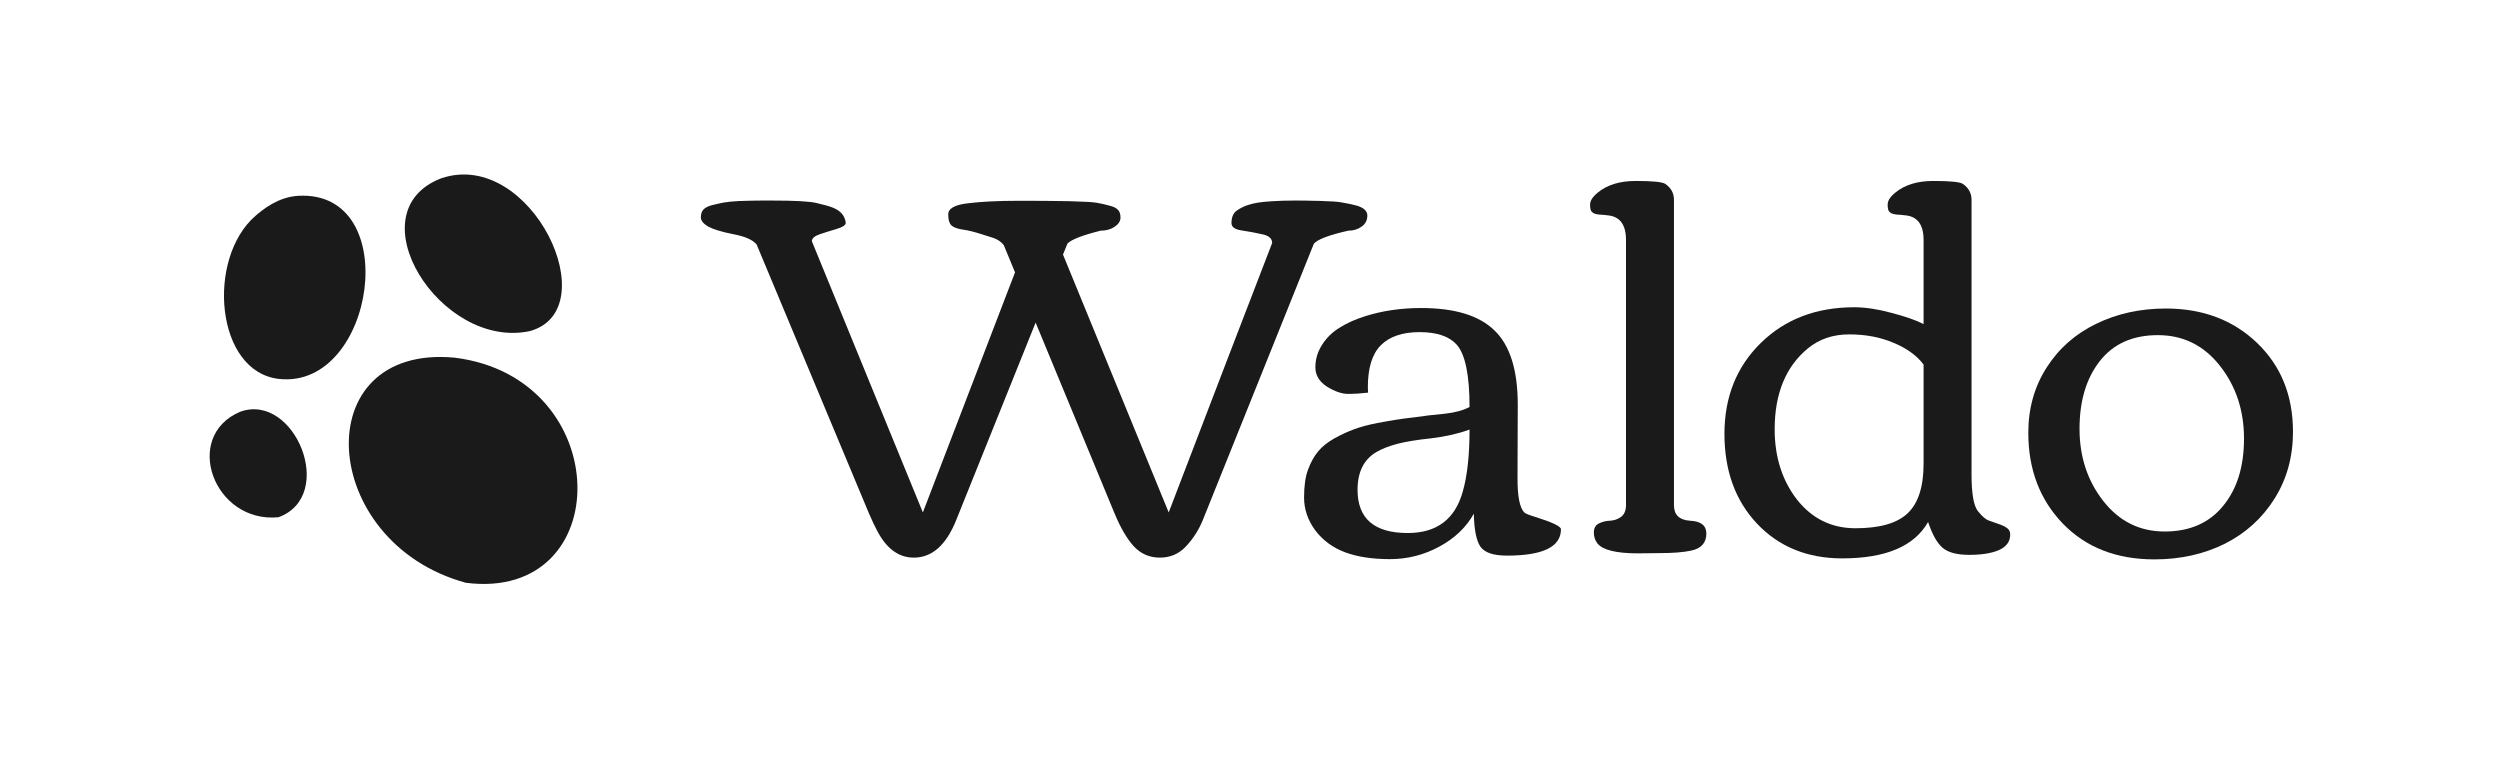
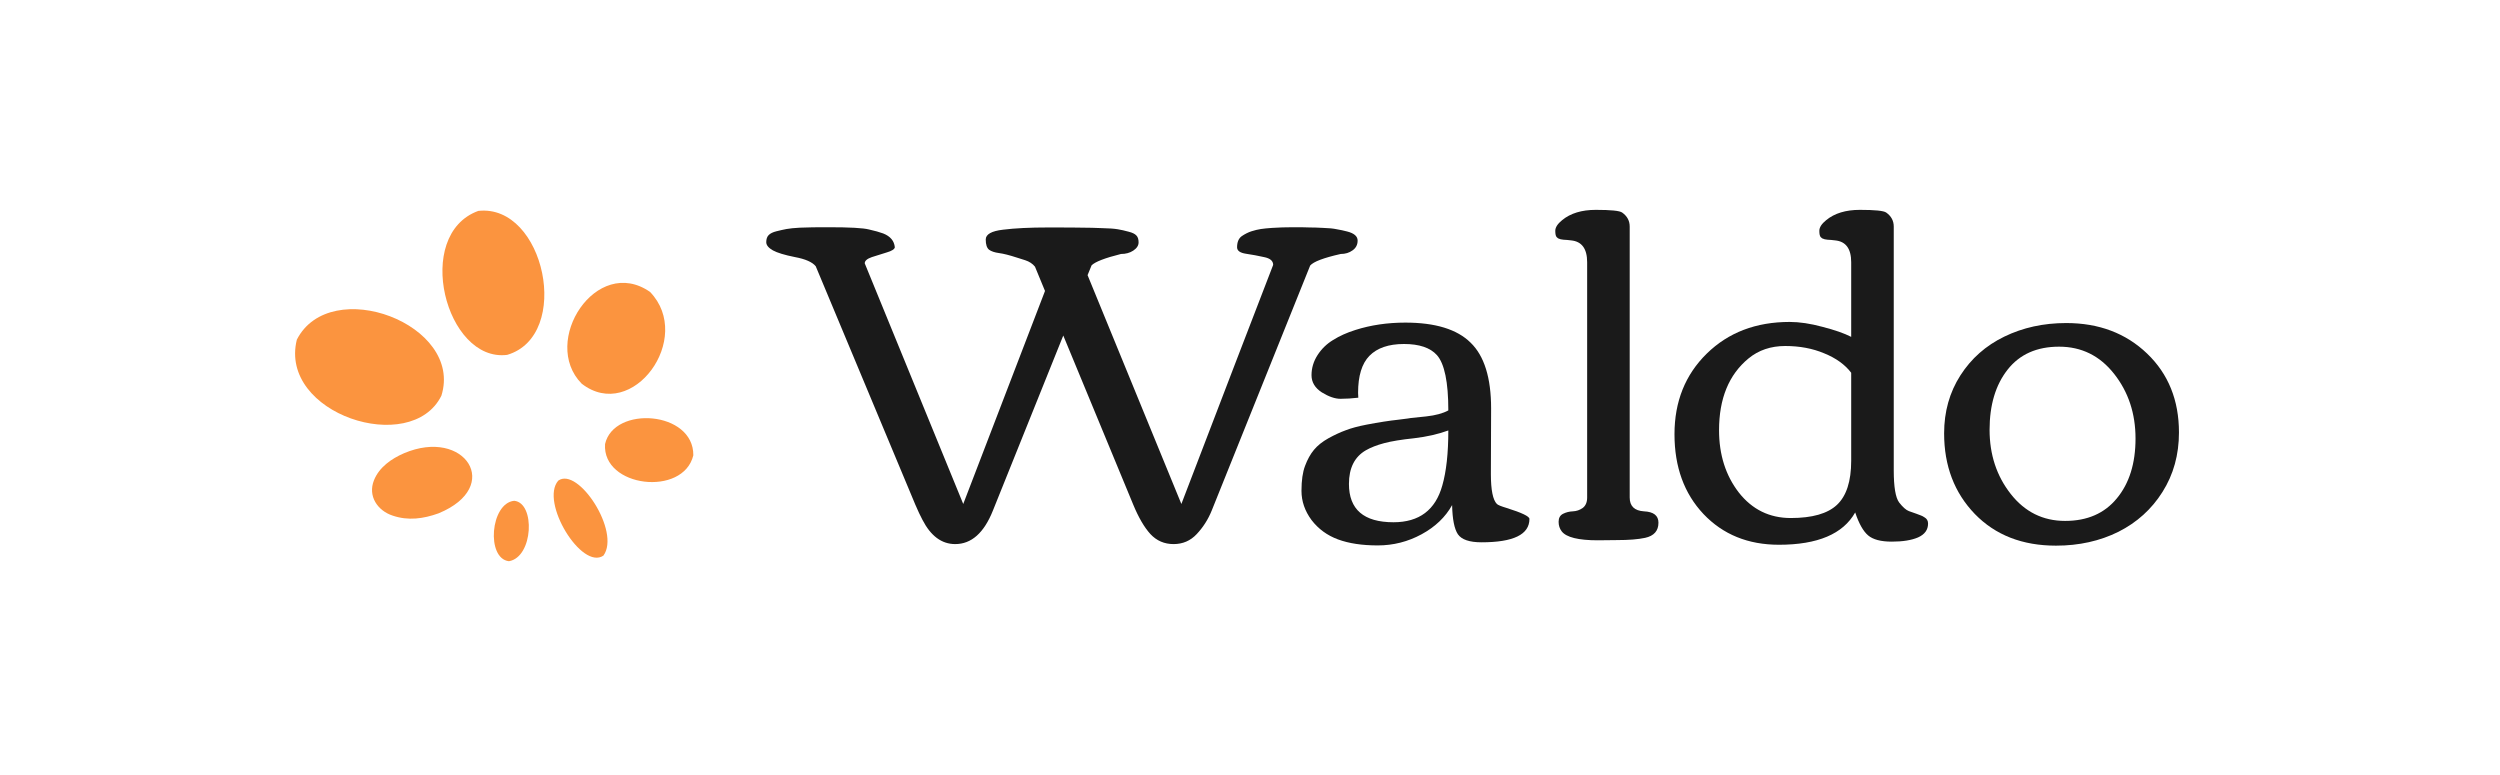
- <svg xmlns="http://www.w3.org/2000/svg" width="525" height="160" viewBox="0 0 525 160" fill="none">
-   <path d="M50.43 86.47C38.236 91.631 44.866 109.925 58.483 108.623C70.792 104.106 61.875 82.318 50.43 86.47Z" fill="#1A1A1A" />
-   <path d="M95.456 75.107C64.219 72.204 66.777 113.912 97.837 122.386C129.542 126.423 129.376 79.303 95.456 75.107Z" fill="#1A1A1A" />
-   <path d="M62.641 41.12C58.389 41.356 55.133 44.039 53.636 45.338C43.298 54.305 45.206 78.155 58.645 79.581C78.789 81.719 84.872 39.885 62.641 41.12Z" fill="#1A1A1A" />
-   <path d="M92.685 37.433C74.243 44.488 92.463 73.464 111.197 69.548C127.61 65.141 111.543 31.072 92.685 37.433Z" fill="#1A1A1A" />
-   <path d="M232.93 43.168C233.809 43.379 234.424 43.678 234.775 44.065C235.127 44.416 235.303 44.961 235.303 45.699C235.303 46.438 234.881 47.088 234.037 47.65C233.229 48.178 232.262 48.441 231.137 48.441C227.34 49.391 225.02 50.287 224.176 51.131L223.227 53.451L245.428 107.609C255.061 82.438 262.303 63.576 267.154 51.025C267.154 50.076 266.434 49.461 264.992 49.18C263.586 48.863 262.162 48.6 260.721 48.389C259.314 48.178 258.611 47.668 258.611 46.859C258.611 45.629 258.98 44.75 259.719 44.223C260.492 43.695 261.266 43.309 262.039 43.062C262.812 42.816 263.551 42.641 264.254 42.535C264.957 42.43 265.836 42.342 266.891 42.272C268.473 42.166 270.125 42.113 271.848 42.113C273.605 42.113 274.924 42.131 275.803 42.166C276.682 42.166 277.754 42.201 279.02 42.272C280.32 42.307 281.375 42.412 282.184 42.588C283.027 42.728 283.854 42.904 284.662 43.115C286.314 43.537 287.141 44.258 287.141 45.277C287.141 46.262 286.736 47.035 285.928 47.598C285.154 48.16 284.223 48.441 283.133 48.441C279.09 49.355 276.682 50.27 275.908 51.184L252.6 109.191C251.756 111.266 250.578 113.111 249.066 114.729C247.59 116.311 245.762 117.102 243.582 117.102C241.402 117.102 239.574 116.311 238.098 114.729C236.656 113.146 235.303 110.826 234.037 107.768L217.479 67.742L200.814 109.191C198.705 114.465 195.734 117.102 191.902 117.102C188.703 117.102 186.119 115.186 184.15 111.354C183.658 110.439 183.096 109.244 182.463 107.768L158.891 51.342C158.082 50.357 156.447 49.637 153.986 49.18C151.525 48.688 149.785 48.16 148.766 47.598C147.711 47 147.184 46.35 147.184 45.647C147.184 44.908 147.377 44.346 147.764 43.959C148.15 43.572 148.766 43.273 149.609 43.062C150.453 42.852 151.244 42.676 151.982 42.535C152.756 42.395 153.811 42.289 155.146 42.219C157.326 42.148 158.961 42.113 160.051 42.113H161.896C166.924 42.113 170.123 42.289 171.494 42.641C172.9 42.957 174.025 43.273 174.869 43.59C176.557 44.258 177.471 45.348 177.611 46.859C177.541 47.316 176.908 47.721 175.713 48.072C174.518 48.424 173.34 48.793 172.18 49.18C171.055 49.566 170.492 50.059 170.492 50.656L193.801 107.609L213.154 57.195L210.781 51.447C210.219 50.744 209.445 50.234 208.461 49.918C207.512 49.602 206.844 49.391 206.457 49.285C204.734 48.723 203.346 48.371 202.291 48.23C201.236 48.09 200.445 47.826 199.918 47.44C199.391 47.018 199.127 46.209 199.127 45.014C199.127 43.783 200.498 43.01 203.24 42.693C206.018 42.342 209.586 42.166 213.945 42.166C218.305 42.166 221.082 42.184 222.277 42.219C223.508 42.219 224.949 42.254 226.602 42.324C228.254 42.359 229.502 42.447 230.346 42.588C231.189 42.728 232.051 42.922 232.93 43.168Z" fill="#1A1A1A" />
-   <path d="M283.082 82.719C281.781 82.719 280.305 82.209 278.652 81.189C277.035 80.135 276.227 78.781 276.227 77.129C276.227 75.441 276.701 73.859 277.65 72.383C278.6 70.906 279.83 69.711 281.342 68.797C282.854 67.848 284.611 67.057 286.615 66.424C290.271 65.264 294.209 64.684 298.428 64.684C305.529 64.684 310.68 66.266 313.879 69.43C317.113 72.559 318.73 77.744 318.73 84.986L318.678 100.543C318.678 104.305 319.152 106.66 320.102 107.609C320.348 107.855 321.121 108.172 322.422 108.559C326.008 109.684 327.801 110.545 327.801 111.143C327.801 114.834 324.021 116.68 316.463 116.68C313.615 116.68 311.752 116.047 310.873 114.781C310.029 113.516 309.572 111.213 309.502 107.873C307.92 110.721 305.512 113.023 302.277 114.781C299.043 116.539 295.58 117.418 291.889 117.418C288.197 117.418 285.068 116.943 282.502 115.994C279.936 115.045 277.844 113.516 276.227 111.406C274.645 109.262 273.854 106.959 273.854 104.498C273.854 102.037 274.135 100.068 274.697 98.592C275.26 97.08 275.963 95.814 276.807 94.795C277.65 93.775 278.793 92.861 280.234 92.053C281.711 91.244 283.082 90.611 284.348 90.154C285.613 89.662 287.248 89.223 289.252 88.836C292.205 88.273 294.684 87.887 296.688 87.676C298.691 87.43 299.729 87.289 299.799 87.254C300.01 87.219 301.205 87.096 303.385 86.885C305.6 86.639 307.34 86.164 308.605 85.461C308.605 78.781 307.709 74.422 305.916 72.383C304.334 70.625 301.732 69.746 298.111 69.746C294.49 69.746 291.766 70.678 289.938 72.541C288.145 74.369 287.248 77.287 287.248 81.295L287.301 82.455C285.824 82.631 284.418 82.719 283.082 82.719ZM308.605 90.207C306.215 91.086 303.508 91.701 300.484 92.053C297.496 92.369 295.141 92.756 293.418 93.213C291.695 93.67 290.254 94.232 289.094 94.9C286.422 96.447 285.086 99.102 285.086 102.863C285.086 108.91 288.602 111.934 295.633 111.934C301.715 111.934 305.564 109.033 307.182 103.232C308.131 99.928 308.605 95.586 308.605 90.207Z" fill="#1A1A1A" />
-   <path d="M348.525 116.152L343.99 116.205C339.385 116.205 336.537 115.502 335.447 114.096C334.955 113.463 334.709 112.707 334.709 111.828C334.709 110.914 335.061 110.281 335.764 109.93C336.467 109.578 337.24 109.385 338.084 109.35C338.928 109.314 339.701 109.051 340.404 108.559C341.107 108.031 341.459 107.205 341.459 106.08V50.393C341.459 47.193 340.193 45.471 337.662 45.225C337.416 45.19 337.1 45.154 336.713 45.119C336.326 45.084 336.045 45.066 335.869 45.066C335.693 45.031 335.465 44.996 335.184 44.961C334.938 44.891 334.744 44.82 334.604 44.75C334.498 44.68 334.393 44.592 334.287 44.486C334.041 44.275 333.918 43.766 333.918 42.957C333.918 42.148 334.463 41.305 335.553 40.426C337.521 38.809 340.176 38 343.516 38C347.066 38 349.141 38.211 349.738 38.633C350.934 39.477 351.531 40.584 351.531 41.955V106.08C351.531 108.119 352.656 109.209 354.906 109.35C357.191 109.455 358.334 110.352 358.334 112.039C358.334 113.973 357.279 115.168 355.17 115.625C353.553 115.977 351.338 116.152 348.525 116.152Z" fill="#1A1A1A" />
-   <path d="M403.951 76.549C402.475 74.615 400.348 73.086 397.57 71.961C394.828 70.801 391.752 70.221 388.342 70.221C384.932 70.221 382.031 71.205 379.641 73.174C375 77.006 372.68 82.666 372.68 90.154C372.68 95.955 374.244 100.877 377.373 104.92C380.537 108.928 384.633 110.932 389.66 110.932C394.723 110.932 398.361 109.895 400.576 107.82C402.826 105.711 403.951 102.23 403.951 97.379V76.549ZM389.396 64.525C391.717 64.525 394.301 64.912 397.148 65.686C400.031 66.424 402.299 67.215 403.951 68.059V50.393C403.951 47.193 402.686 45.471 400.154 45.225C399.908 45.19 399.592 45.154 399.205 45.119C398.818 45.084 398.537 45.066 398.361 45.066C398.186 45.031 397.957 44.996 397.676 44.961C397.43 44.891 397.236 44.82 397.096 44.75C396.99 44.68 396.885 44.592 396.779 44.486C396.533 44.275 396.41 43.766 396.41 42.957C396.41 42.148 396.955 41.305 398.045 40.426C400.014 38.809 402.668 38 406.008 38C409.559 38 411.633 38.211 412.23 38.633C413.426 39.477 414.023 40.584 414.023 41.955V99.647C414.023 103.549 414.445 106.08 415.289 107.24C416.168 108.365 416.941 109.051 417.609 109.297C418.312 109.543 418.91 109.754 419.402 109.93C419.93 110.105 420.299 110.246 420.51 110.352C420.721 110.422 420.984 110.562 421.301 110.773C421.863 111.09 422.145 111.582 422.145 112.25C422.145 113.727 421.354 114.816 419.771 115.52C418.225 116.188 416.15 116.521 413.549 116.521C410.982 116.521 409.119 116.029 407.959 115.045C406.799 114.061 405.779 112.25 404.9 109.613C402.018 114.711 396.006 117.26 386.865 117.26C379.553 117.26 373.594 114.834 368.988 109.982C364.418 105.131 362.133 98.838 362.133 91.103C362.133 83.369 364.682 77.006 369.779 72.014C374.877 67.022 381.416 64.525 389.396 64.525Z" fill="#1A1A1A" />
-   <path d="M452.416 117.471C444.471 117.471 438.072 114.975 433.221 109.982C428.369 104.955 425.943 98.592 425.943 90.893C425.943 85.76 427.227 81.189 429.793 77.182C432.359 73.174 435.822 70.115 440.182 68.006C444.576 65.861 449.463 64.789 454.842 64.789C462.576 64.789 468.957 67.197 473.984 72.014C479.012 76.83 481.525 83.053 481.525 90.682C481.525 95.955 480.225 100.648 477.623 104.762C475.057 108.84 471.576 111.986 467.182 114.201C462.787 116.381 457.865 117.471 452.416 117.471ZM454.578 111.617C459.816 111.617 463.895 109.842 466.812 106.291C469.766 102.74 471.242 98.012 471.242 92.106C471.242 86.199 469.555 81.102 466.18 76.812C462.805 72.523 458.463 70.379 453.154 70.379C447.881 70.379 443.82 72.189 440.973 75.811C438.125 79.432 436.701 84.178 436.701 90.049C436.701 95.92 438.371 100.982 441.711 105.236C445.051 109.49 449.34 111.617 454.578 111.617Z" fill="#1A1A1A" />
+ <svg xmlns="http://www.w3.org/2000/svg" width="142" height="44" viewBox="0 0 142 44" fill="none">
+   <path d="M64.103 13.16C64.313 13.211 64.461 13.283 64.546 13.375C64.63 13.46 64.672 13.591 64.672 13.768C64.672 13.945 64.571 14.101 64.368 14.236C64.174 14.363 63.942 14.426 63.672 14.426C62.761 14.654 62.204 14.869 62.002 15.071L61.774 15.628L67.102 28.626C69.414 22.585 71.152 18.058 72.316 15.046C72.316 14.818 72.143 14.671 71.797 14.603C71.46 14.527 71.118 14.464 70.772 14.413C70.435 14.363 70.266 14.24 70.266 14.046C70.266 13.751 70.355 13.54 70.532 13.413C70.718 13.287 70.903 13.194 71.089 13.135C71.274 13.076 71.452 13.034 71.62 13.008C71.789 12.983 72 12.962 72.253 12.945C72.633 12.92 73.029 12.907 73.443 12.907C73.865 12.907 74.181 12.911 74.392 12.92C74.603 12.92 74.86 12.928 75.164 12.945C75.476 12.954 75.729 12.979 75.923 13.021C76.126 13.055 76.324 13.097 76.518 13.148C76.915 13.249 77.113 13.422 77.113 13.666C77.113 13.903 77.016 14.088 76.822 14.223C76.636 14.358 76.413 14.426 76.151 14.426C75.181 14.645 74.603 14.865 74.417 15.084L68.823 29.006C68.621 29.504 68.338 29.947 67.975 30.335C67.621 30.715 67.182 30.904 66.659 30.904C66.136 30.904 65.697 30.715 65.343 30.335C64.997 29.955 64.672 29.398 64.368 28.664L60.394 19.058L56.395 29.006C55.889 30.271 55.176 30.904 54.256 30.904C53.488 30.904 52.868 30.445 52.395 29.525C52.277 29.305 52.142 29.018 51.99 28.664L46.333 15.122C46.139 14.886 45.747 14.713 45.156 14.603C44.566 14.485 44.148 14.358 43.903 14.223C43.65 14.08 43.523 13.924 43.523 13.755C43.523 13.578 43.57 13.443 43.663 13.35C43.755 13.257 43.903 13.185 44.106 13.135C44.308 13.084 44.498 13.042 44.675 13.008C44.861 12.975 45.114 12.949 45.434 12.932C45.958 12.915 46.35 12.907 46.612 12.907H47.054C48.261 12.907 49.029 12.949 49.358 13.034C49.696 13.11 49.965 13.185 50.168 13.261C50.573 13.422 50.792 13.683 50.826 14.046C50.809 14.156 50.657 14.253 50.37 14.337C50.084 14.422 49.801 14.51 49.523 14.603C49.252 14.696 49.117 14.814 49.117 14.957L54.712 28.626L59.356 16.527L58.787 15.147C58.652 14.979 58.466 14.856 58.23 14.78C58.002 14.704 57.842 14.654 57.749 14.628C57.336 14.493 57.002 14.409 56.749 14.375C56.496 14.341 56.306 14.278 56.18 14.185C56.053 14.084 55.99 13.89 55.99 13.603C55.99 13.308 56.319 13.122 56.977 13.046C57.644 12.962 58.5 12.92 59.546 12.92C60.593 12.92 61.259 12.924 61.546 12.932C61.841 12.932 62.187 12.941 62.584 12.958C62.98 12.966 63.28 12.987 63.482 13.021C63.685 13.055 63.892 13.101 64.103 13.16Z" fill="#1A1A1A" />
+   <path d="M76.139 22.652C75.827 22.652 75.472 22.53 75.076 22.285C74.688 22.032 74.494 21.707 74.494 21.311C74.494 20.906 74.608 20.526 74.835 20.172C75.063 19.817 75.359 19.53 75.721 19.311C76.084 19.083 76.506 18.893 76.987 18.742C77.865 18.463 78.809 18.324 79.822 18.324C81.526 18.324 82.763 18.704 83.53 19.463C84.307 20.214 84.695 21.459 84.695 23.197L84.682 26.93C84.682 27.833 84.796 28.398 85.024 28.626C85.083 28.685 85.268 28.761 85.581 28.854C86.441 29.124 86.872 29.331 86.872 29.474C86.872 30.36 85.965 30.803 84.15 30.803C83.467 30.803 83.02 30.651 82.809 30.347C82.606 30.044 82.497 29.491 82.48 28.689C82.1 29.373 81.522 29.925 80.746 30.347C79.97 30.769 79.139 30.98 78.253 30.98C77.367 30.98 76.616 30.866 76 30.639C75.384 30.411 74.882 30.044 74.494 29.537C74.114 29.023 73.924 28.47 73.924 27.88C73.924 27.289 73.992 26.816 74.127 26.462C74.262 26.099 74.43 25.795 74.633 25.551C74.835 25.306 75.11 25.087 75.456 24.893C75.81 24.698 76.139 24.547 76.443 24.437C76.747 24.319 77.139 24.213 77.62 24.12C78.329 23.985 78.923 23.893 79.404 23.842C79.885 23.783 80.134 23.749 80.151 23.741C80.202 23.732 80.489 23.703 81.012 23.652C81.543 23.593 81.961 23.479 82.265 23.311C82.265 21.707 82.049 20.661 81.619 20.172C81.24 19.75 80.615 19.539 79.746 19.539C78.877 19.539 78.223 19.763 77.784 20.21C77.354 20.648 77.139 21.349 77.139 22.311L77.152 22.589C76.797 22.631 76.46 22.652 76.139 22.652ZM82.265 24.45C81.691 24.66 81.041 24.808 80.316 24.893C79.598 24.968 79.033 25.061 78.62 25.171C78.206 25.281 77.86 25.416 77.582 25.576C76.941 25.947 76.62 26.584 76.62 27.487C76.62 28.938 77.464 29.664 79.151 29.664C80.611 29.664 81.535 28.968 81.923 27.576C82.151 26.783 82.265 25.741 82.265 24.45Z" fill="#1A1A1A" />
+   <path d="M91.846 30.677L90.757 30.689C89.652 30.689 88.968 30.52 88.707 30.183C88.589 30.031 88.529 29.85 88.529 29.639C88.529 29.419 88.614 29.267 88.783 29.183C88.951 29.099 89.137 29.052 89.34 29.044C89.542 29.035 89.728 28.972 89.896 28.854C90.065 28.727 90.15 28.529 90.15 28.259V14.894C90.15 14.126 89.846 13.713 89.238 13.654C89.179 13.645 89.103 13.637 89.01 13.629C88.918 13.62 88.85 13.616 88.808 13.616C88.766 13.607 88.711 13.599 88.643 13.591C88.584 13.574 88.538 13.557 88.504 13.54C88.479 13.523 88.454 13.502 88.428 13.477C88.369 13.426 88.34 13.304 88.34 13.11C88.34 12.915 88.471 12.713 88.732 12.502C89.204 12.114 89.842 11.92 90.643 11.92C91.495 11.92 91.993 11.97 92.137 12.072C92.423 12.274 92.567 12.54 92.567 12.869V28.259C92.567 28.748 92.837 29.01 93.377 29.044C93.925 29.069 94.2 29.284 94.2 29.689C94.2 30.153 93.946 30.44 93.44 30.55C93.052 30.634 92.52 30.677 91.846 30.677Z" fill="#1A1A1A" />
+   <path d="M105.148 21.172C104.793 20.708 104.283 20.34 103.616 20.07C102.958 19.792 102.22 19.653 101.401 19.653C100.583 19.653 99.887 19.889 99.313 20.362C98.199 21.281 97.642 22.64 97.642 24.437C97.642 25.829 98.018 27.01 98.769 27.981C99.528 28.943 100.511 29.424 101.718 29.424C102.933 29.424 103.806 29.175 104.338 28.677C104.878 28.171 105.148 27.335 105.148 26.171V21.172ZM101.655 18.286C102.211 18.286 102.832 18.379 103.515 18.564C104.207 18.742 104.751 18.931 105.148 19.134V14.894C105.148 14.126 104.844 13.713 104.236 13.654C104.177 13.645 104.101 13.637 104.009 13.629C103.916 13.62 103.848 13.616 103.806 13.616C103.764 13.607 103.709 13.599 103.642 13.591C103.583 13.574 103.536 13.557 103.502 13.54C103.477 13.523 103.452 13.502 103.426 13.477C103.367 13.426 103.338 13.304 103.338 13.11C103.338 12.915 103.469 12.713 103.73 12.502C104.203 12.114 104.84 11.92 105.641 11.92C106.493 11.92 106.991 11.97 107.135 12.072C107.422 12.274 107.565 12.54 107.565 12.869V26.715C107.565 27.652 107.666 28.259 107.869 28.538C108.08 28.808 108.265 28.972 108.426 29.031C108.594 29.09 108.738 29.141 108.856 29.183C108.982 29.225 109.071 29.259 109.122 29.284C109.172 29.301 109.236 29.335 109.312 29.386C109.447 29.462 109.514 29.58 109.514 29.74C109.514 30.094 109.324 30.356 108.945 30.525C108.573 30.685 108.075 30.765 107.451 30.765C106.835 30.765 106.388 30.647 106.11 30.411C105.831 30.174 105.586 29.74 105.375 29.107C104.684 30.331 103.241 30.942 101.047 30.942C99.292 30.942 97.862 30.36 96.757 29.196C95.66 28.031 95.111 26.521 95.111 24.665C95.111 22.808 95.723 21.281 96.946 20.083C98.17 18.885 99.739 18.286 101.655 18.286Z" fill="#1A1A1A" />
+   <path d="M116.779 30.993C114.872 30.993 113.337 30.394 112.172 29.196C111.008 27.989 110.426 26.462 110.426 24.614C110.426 23.382 110.734 22.285 111.35 21.323C111.966 20.362 112.797 19.628 113.843 19.121C114.898 18.607 116.07 18.349 117.361 18.349C119.218 18.349 120.749 18.927 121.956 20.083C123.162 21.239 123.765 22.733 123.765 24.564C123.765 25.829 123.453 26.956 122.829 27.943C122.213 28.922 121.378 29.677 120.323 30.208C119.268 30.731 118.087 30.993 116.779 30.993ZM117.298 29.588C118.555 29.588 119.534 29.162 120.234 28.31C120.943 27.458 121.298 26.323 121.298 24.905C121.298 23.488 120.893 22.264 120.082 21.235C119.272 20.206 118.23 19.691 116.956 19.691C115.691 19.691 114.716 20.125 114.033 20.994C113.349 21.863 113.008 23.003 113.008 24.412C113.008 25.821 113.408 27.036 114.21 28.057C115.012 29.078 116.041 29.588 117.298 29.588Z" fill="#1A1A1A" />
+   <path d="M28.807 20.157C25.316 20.595 23.448 13.333 27.167 11.979C30.934 11.562 32.52 19.061 28.807 20.157Z" fill="#FB943F" />
+   <path d="M25.071 22.476C23.351 25.952 15.812 23.503 16.861 19.291C18.767 15.572 26.344 18.417 25.071 22.476Z" fill="#FB943F" />
+   <path d="M33.04 21.793C30.681 19.399 33.881 14.464 36.923 16.582C39.436 19.193 35.925 24.032 33.04 21.793Z" fill="#FB943F" />
+   <path d="M34.367 25.223C34.864 23.02 39.404 23.337 39.381 25.861C38.814 28.228 34.199 27.692 34.367 25.223Z" fill="#FB943F" />
+   <path d="M31.709 27.3C32.841 26.491 35.265 30.205 34.274 31.559C33.039 32.402 30.658 28.511 31.709 27.3Z" fill="#FB943F" />
+   <path d="M29.206 28.445C30.42 28.56 30.294 31.642 28.909 31.877C27.604 31.731 27.849 28.577 29.206 28.445Z" fill="#FB943F" />
+   <path d="M24.905 29.159C24.044 29.468 23.188 29.587 22.303 29.287C21.439 29.003 20.882 28.174 21.242 27.278C21.541 26.532 22.236 26.054 22.945 25.745C26.403 24.272 28.604 27.642 24.905 29.159Z" fill="#FB943F" />
</svg>
